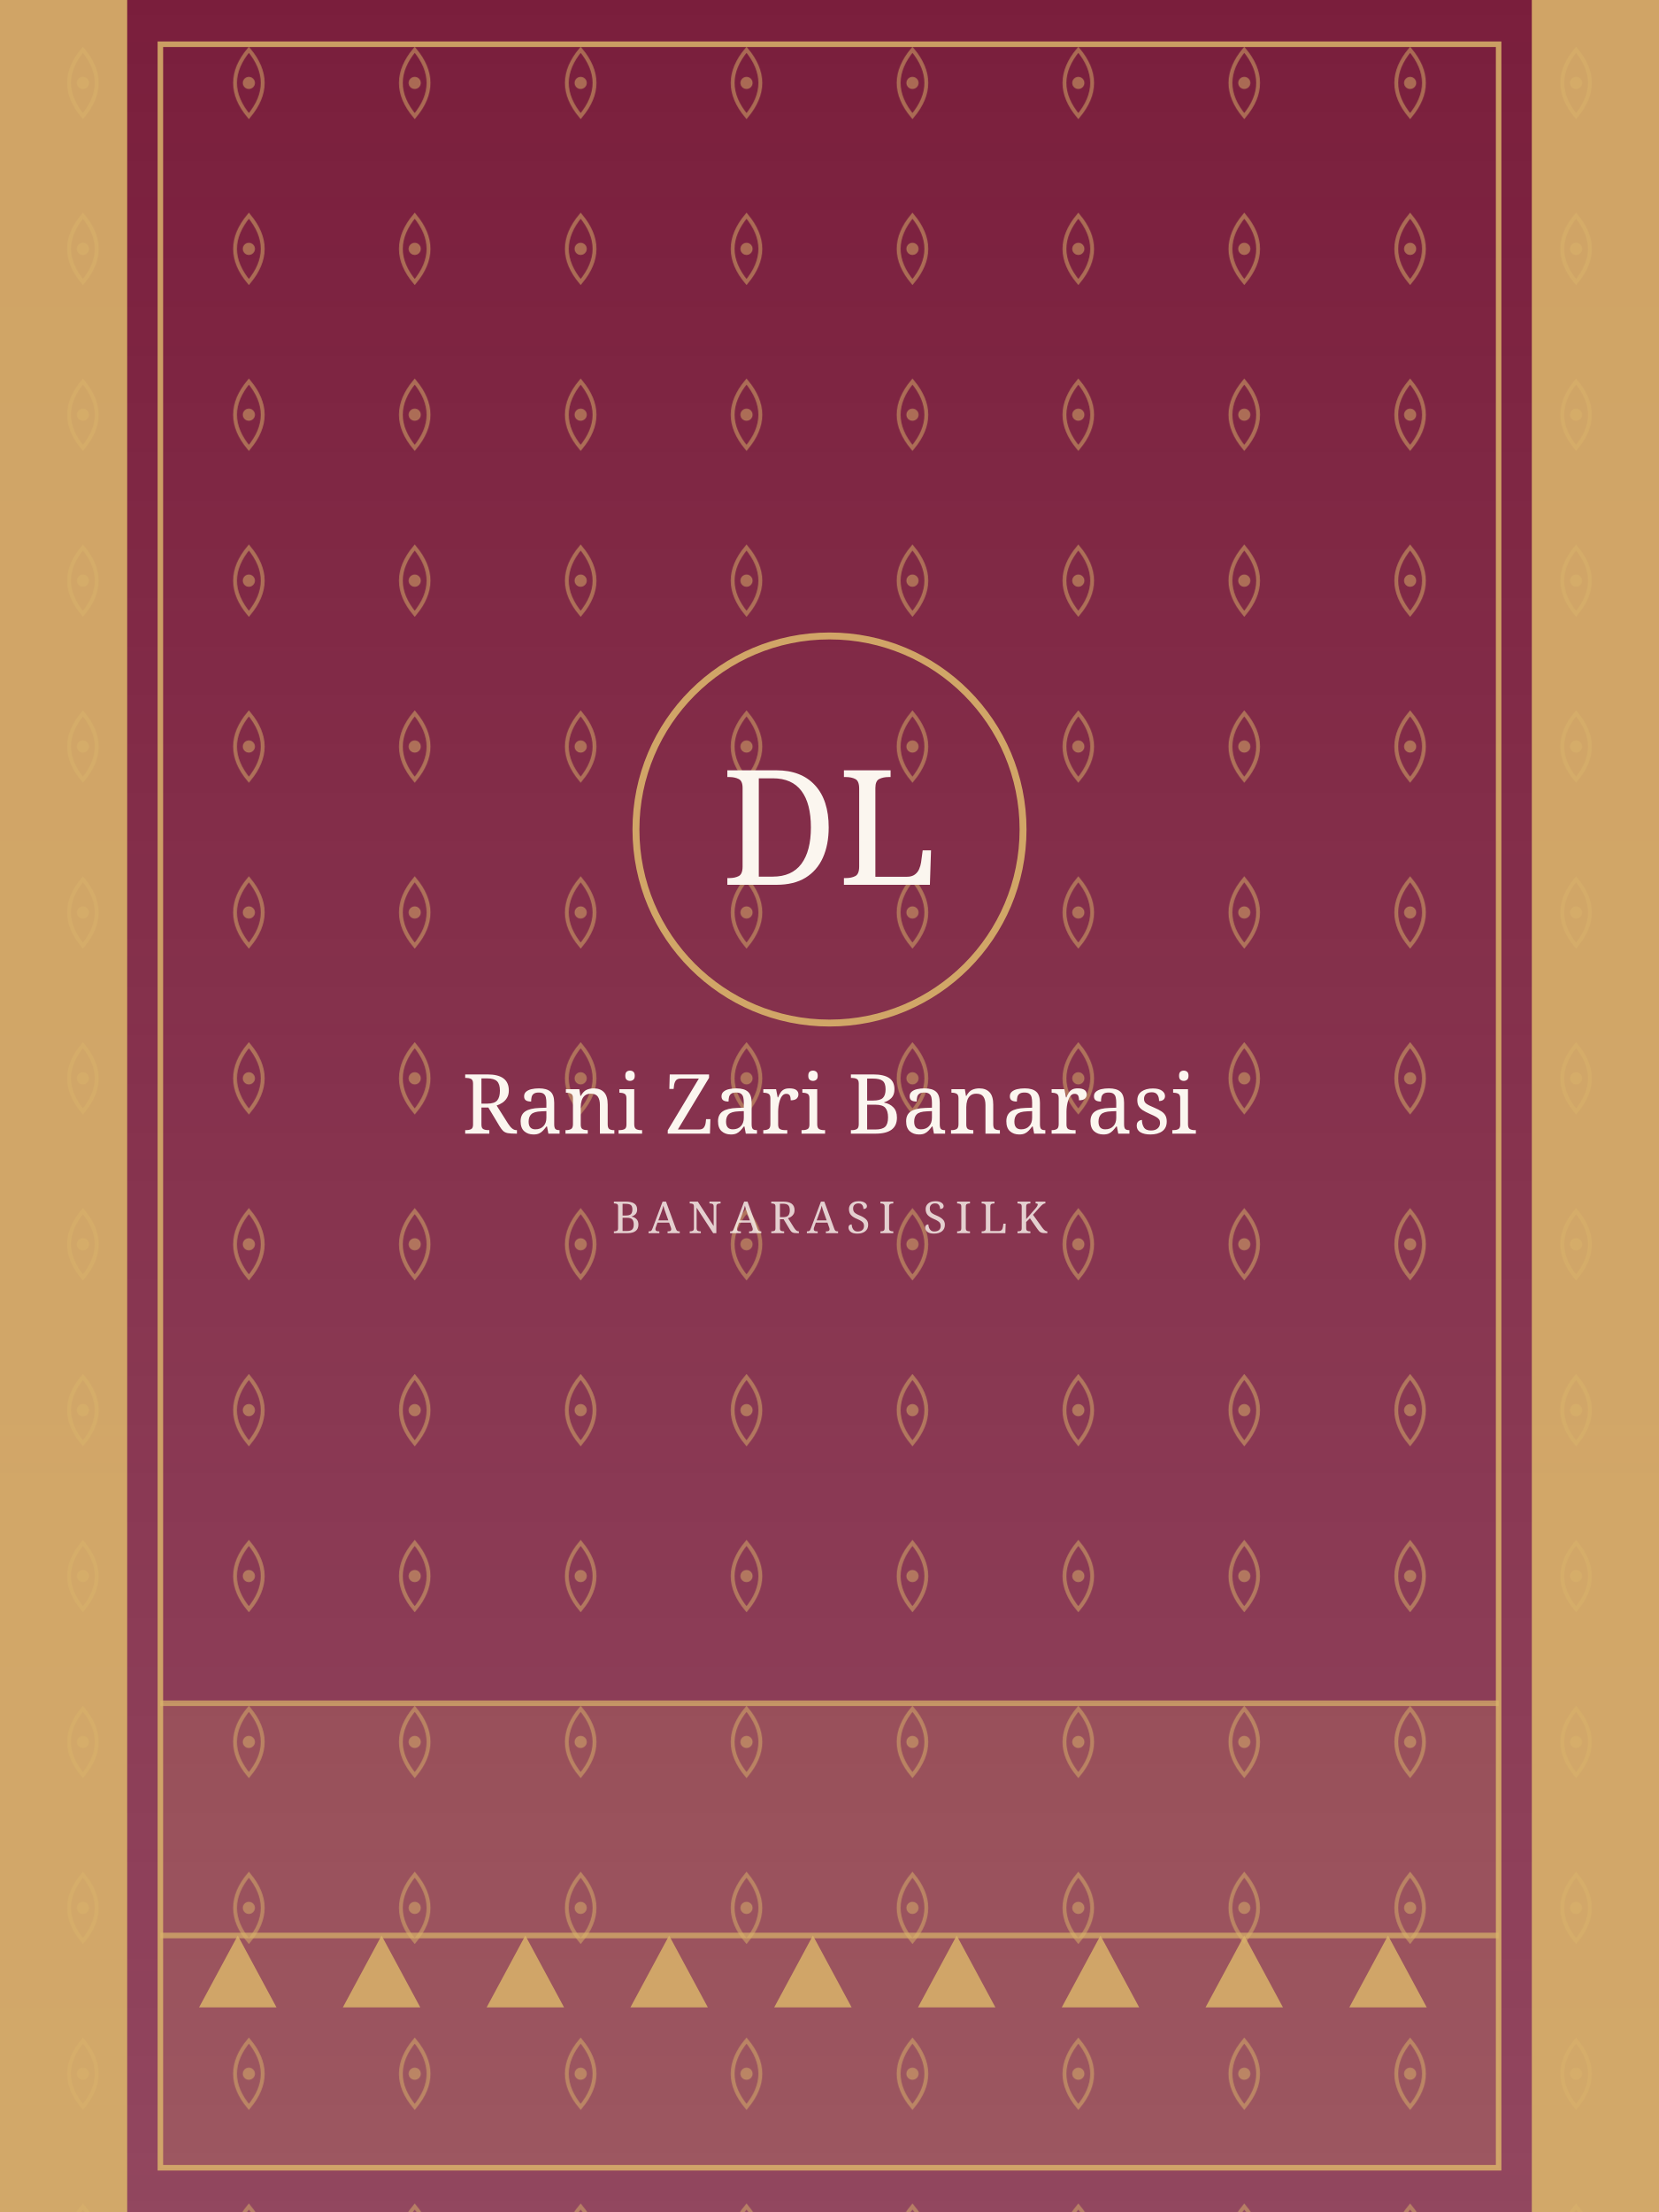
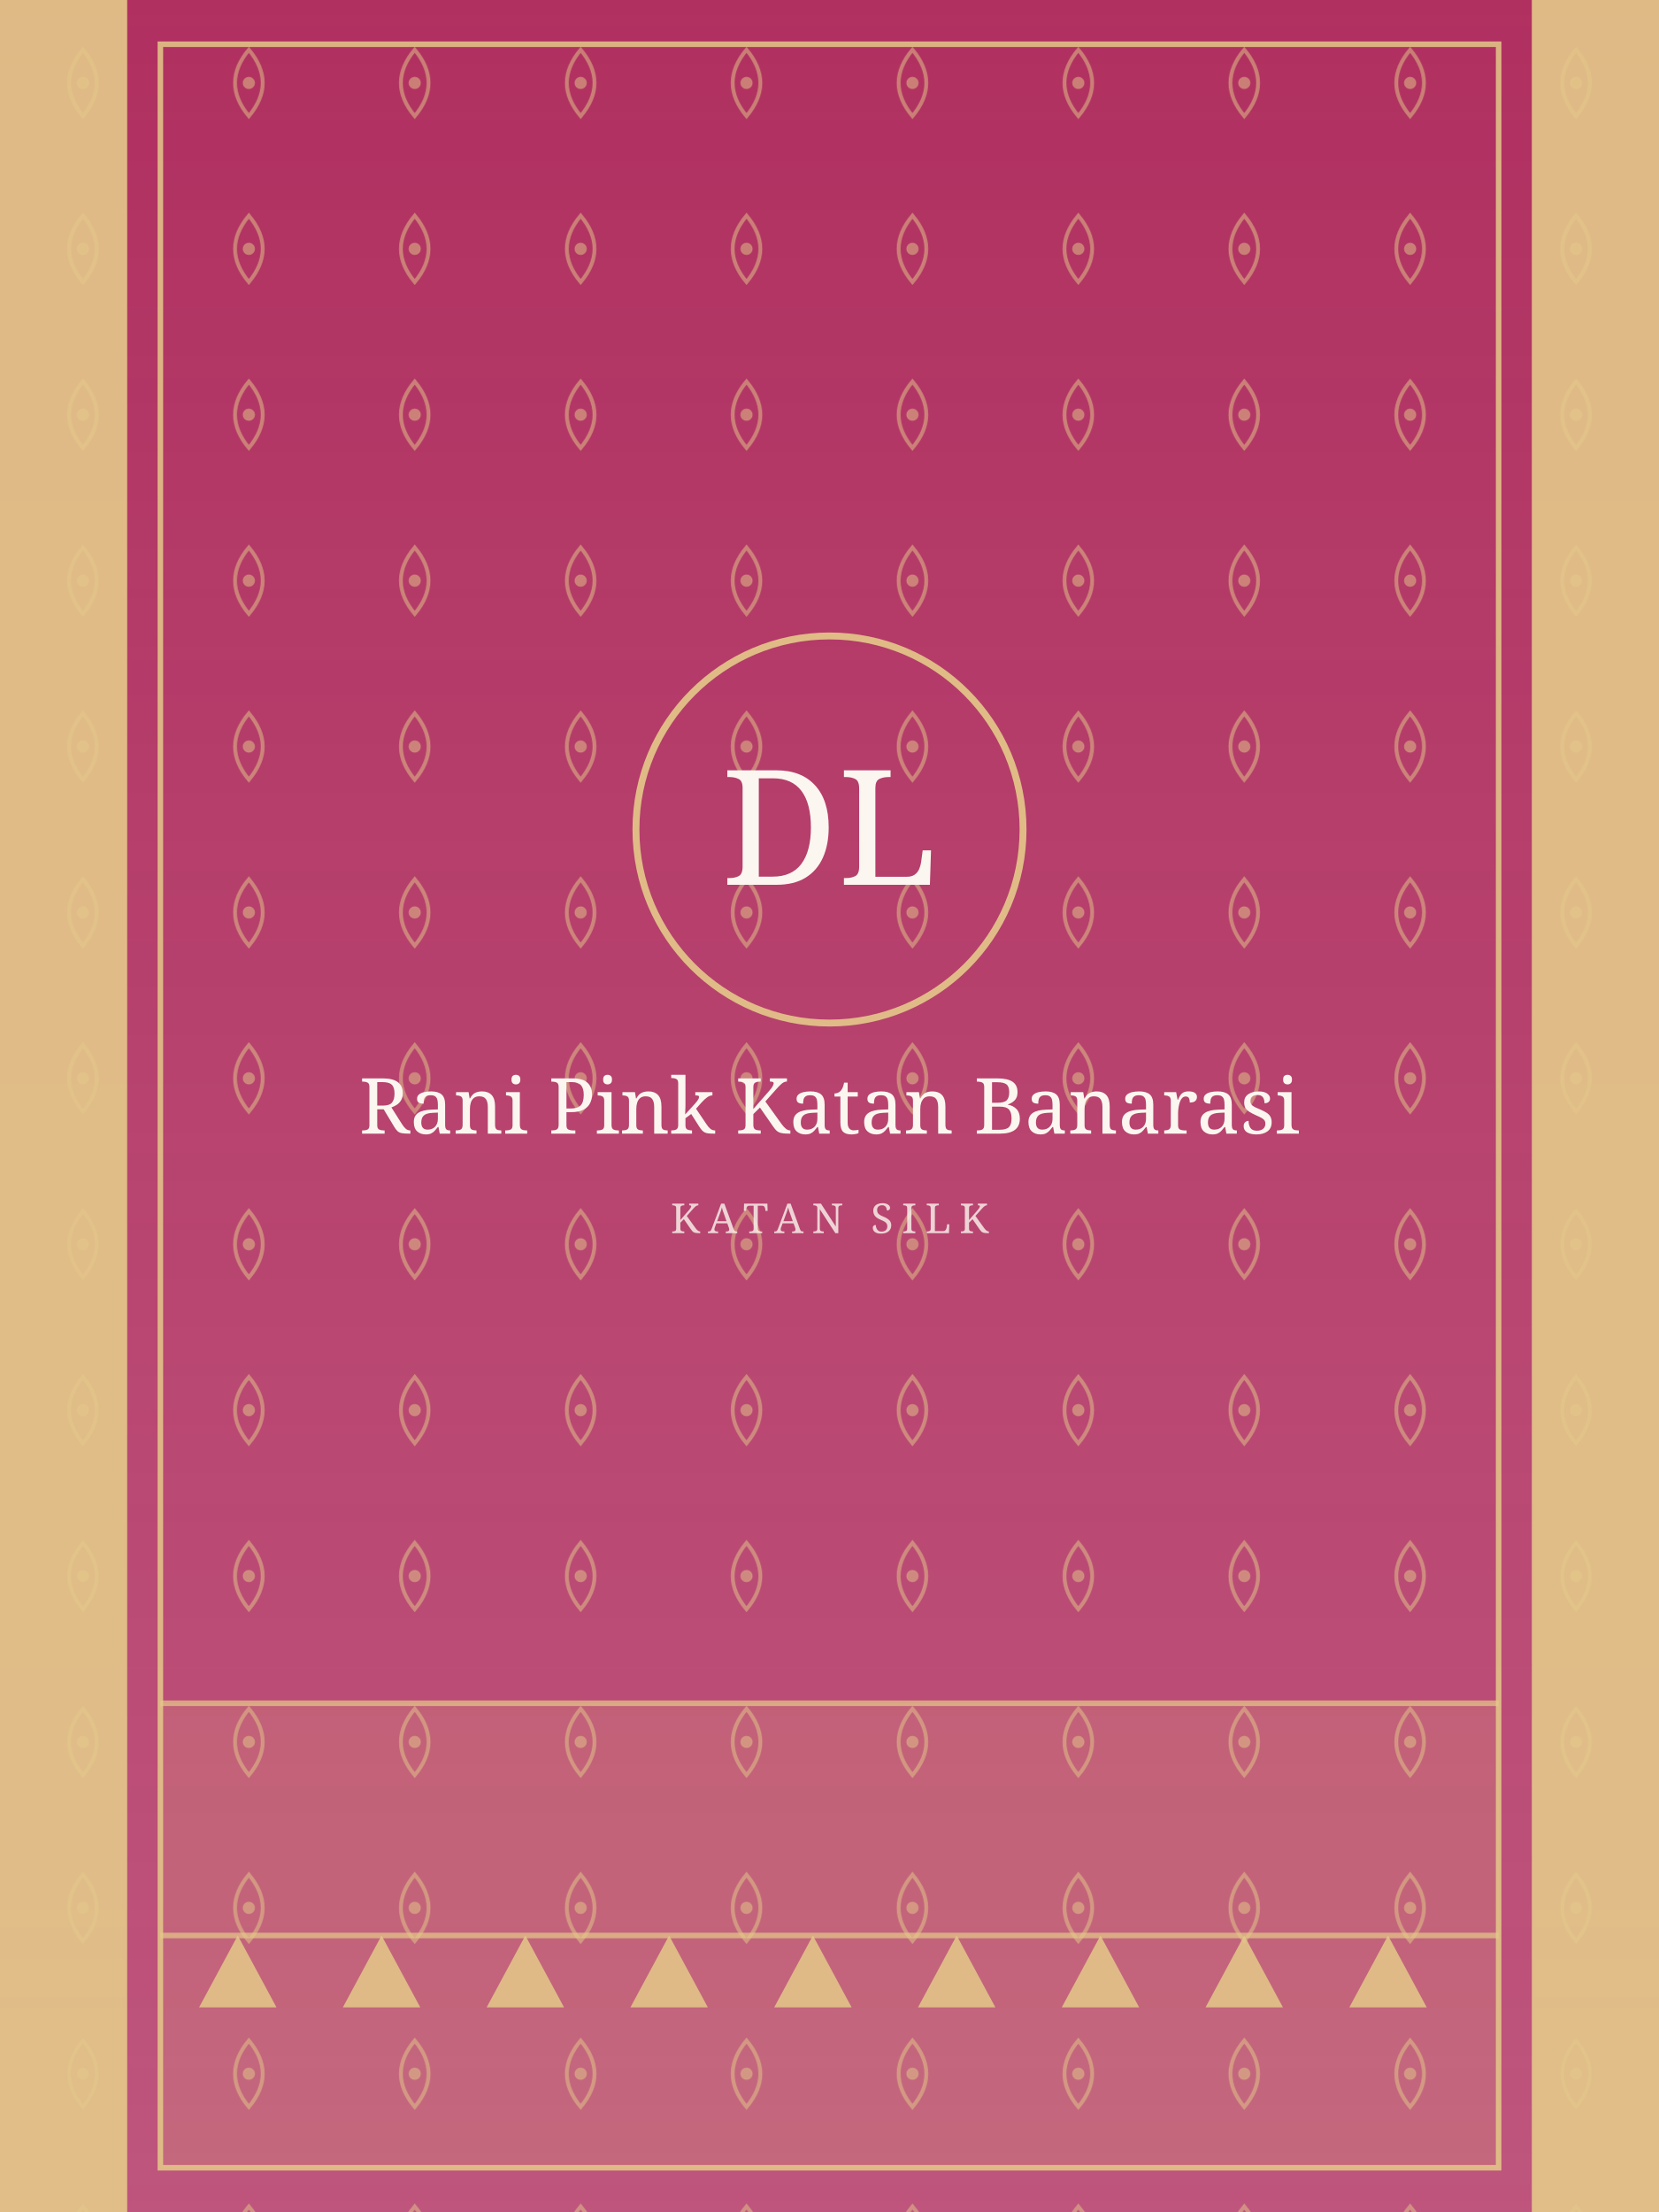
- <svg xmlns="http://www.w3.org/2000/svg" viewBox="0 0 600 800" width="600" height="800" role="img" aria-label="Rani Zari Banarasi">
+ <svg xmlns="http://www.w3.org/2000/svg" viewBox="0 0 600 800" width="600" height="800" role="img" aria-label="Rani Pink Katan Banarasi">
  <defs>
    <linearGradient id="g" x1="0" y1="0" x2="0" y2="1">
-       <stop offset="0" stop-color="#7A1E3C" />
-       <stop offset="1" stop-color="#7A1E3C" stop-opacity="0.82" />
+       <stop offset="0" stop-color="#B03060" />
+       <stop offset="1" stop-color="#B03060" stop-opacity="0.82" />
    </linearGradient>
    <pattern id="buti" width="60" height="60" patternUnits="userSpaceOnUse">
-       <g fill="none" stroke="#D9B36A" stroke-width="1.4" opacity="0.5">
+       <g fill="none" stroke="#E4C989" stroke-width="1.4" opacity="0.5">
        <path d="M30 18 q10 12 0 24 q-10 -12 0 -24 Z" />
-         <circle cx="30" cy="30" r="2.2" fill="#D9B36A" stroke="none" />
+         <circle cx="30" cy="30" r="2.2" fill="#E4C989" stroke="none" />
      </g>
    </pattern>
  </defs>
  <rect width="600" height="800" fill="url(#g)" />
  <rect width="600" height="800" fill="url(#buti)" />
-   <rect x="0" y="0" width="46" height="800" fill="#D9B36A" opacity="0.9" />
-   <rect x="554" y="0" width="46" height="800" fill="#D9B36A" opacity="0.9" />
-   <g stroke="#D9B36A" stroke-width="2" opacity="0.85" fill="none">
+   <rect x="0" y="0" width="46" height="800" fill="#E4C989" opacity="0.9" />
+   <rect x="554" y="0" width="46" height="800" fill="#E4C989" opacity="0.9" />
+   <g stroke="#E4C989" stroke-width="2" opacity="0.85" fill="none">
    <rect x="58" y="16" width="484" height="768" />
  </g>
-   <rect x="58" y="616" width="484" height="168" fill="#D9B36A" opacity="0.16" />
-   <g stroke="#D9B36A" stroke-width="2" opacity="0.7" fill="none">
+   <rect x="58" y="616" width="484" height="168" fill="#E4C989" opacity="0.16" />
+   <g stroke="#E4C989" stroke-width="2" opacity="0.7" fill="none">
    <line x1="58" y1="616" x2="542" y2="616" />
    <line x1="58" y1="700" x2="542" y2="700" />
  </g>
-   <g fill="#D9B36A" opacity="0.85">
+   <g fill="#E4C989" opacity="0.85">
    <path d="M86 700 l14 26 l-28 0 Z" />
    <path d="M138 700 l14 26 l-28 0 Z" />
    <path d="M190 700 l14 26 l-28 0 Z" />
    <path d="M242 700 l14 26 l-28 0 Z" />
    <path d="M294 700 l14 26 l-28 0 Z" />
    <path d="M346 700 l14 26 l-28 0 Z" />
    <path d="M398 700 l14 26 l-28 0 Z" />
    <path d="M450 700 l14 26 l-28 0 Z" />
    <path d="M502 700 l14 26 l-28 0 Z" />
  </g>
  <g transform="translate(300,300)">
-     <circle r="70" fill="none" stroke="#D9B36A" stroke-width="2.5" opacity="0.9" />
+     <circle r="70" fill="none" stroke="#E4C989" stroke-width="2.5" opacity="0.9" />
    <text x="0" y="20" text-anchor="middle" font-family="Georgia, serif" font-size="58" fill="#FBF6EF">DL</text>
  </g>
-   <text x="300" y="410" text-anchor="middle" font-family="Georgia, serif" font-size="30" fill="#FBF6EF">Rani Zari Banarasi</text>
-   <text x="300" y="446" text-anchor="middle" font-family="Georgia, serif" font-size="16" letter-spacing="3" fill="#FBF6EF" opacity="0.8">BANARASI SILK</text>
+   <text x="300" y="410" text-anchor="middle" font-family="Georgia, serif" font-size="28" fill="#FBF6EF">Rani Pink Katan Banarasi</text>
+   <text x="300" y="446" text-anchor="middle" font-family="Georgia, serif" font-size="15" letter-spacing="3" fill="#FBF6EF" opacity="0.8">KATAN SILK</text>
</svg>
